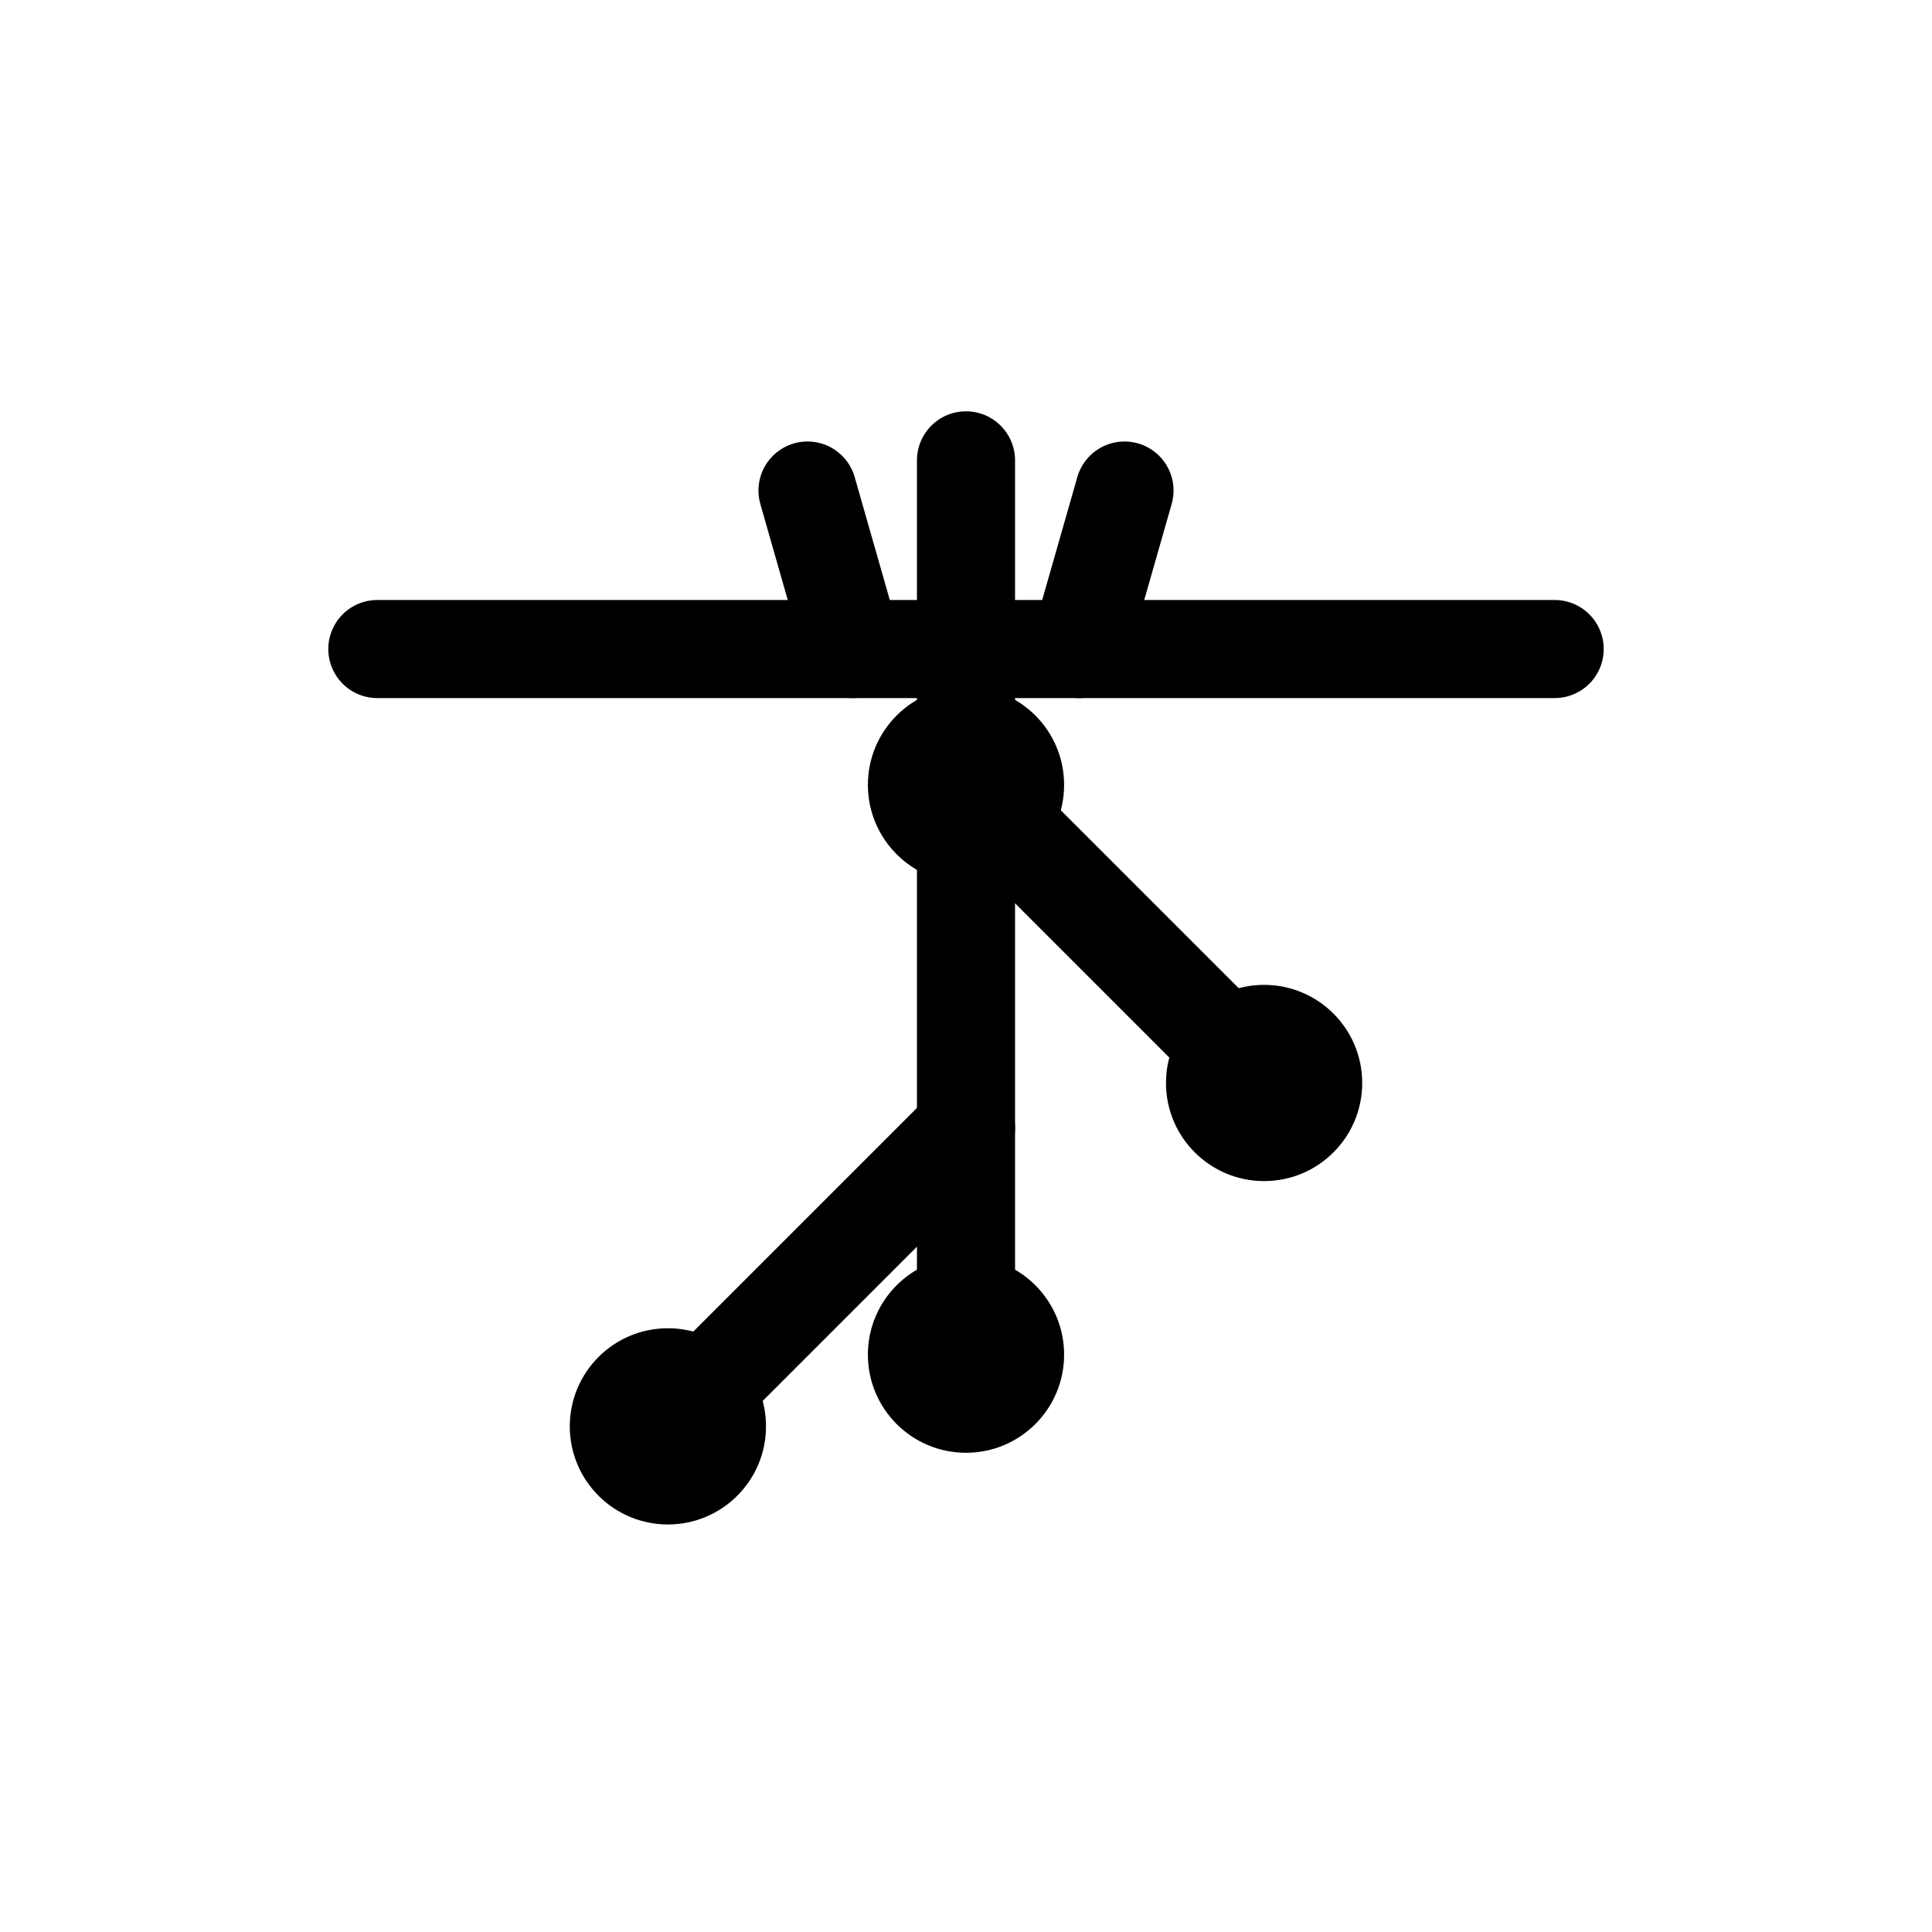
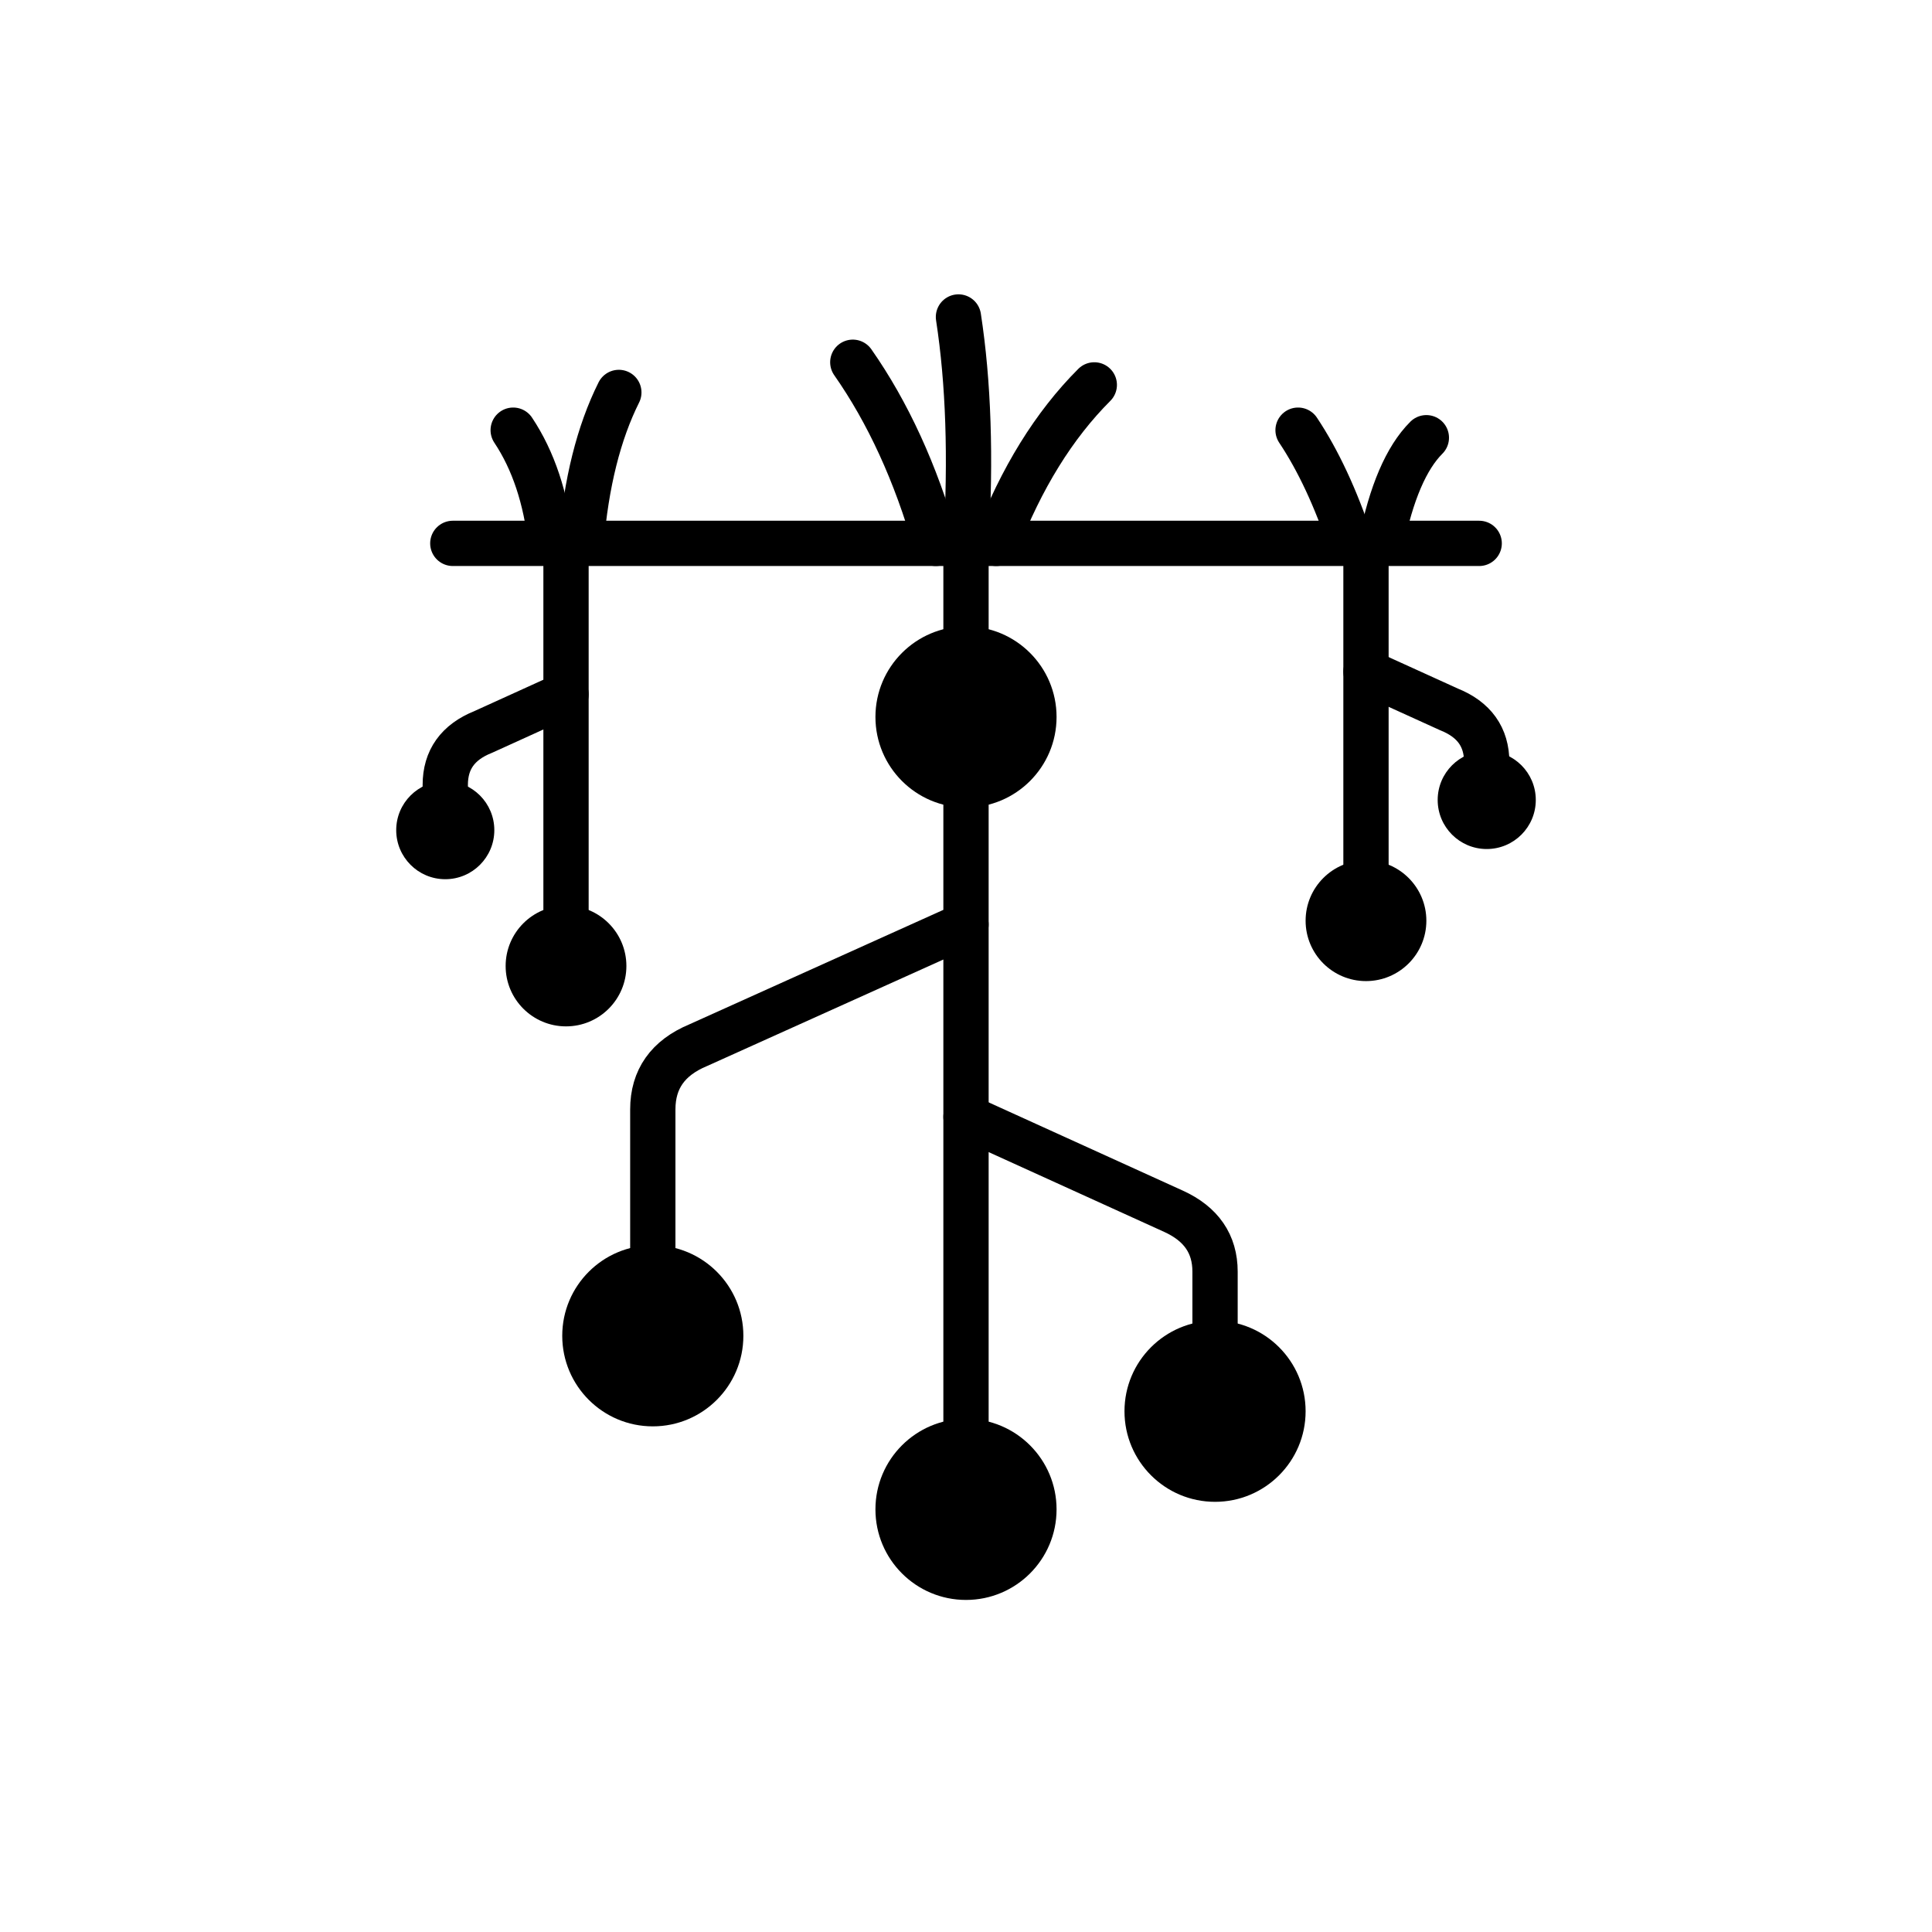
- <svg xmlns="http://www.w3.org/2000/svg" viewBox="0 0 512 512" width="512" height="512" role="img" aria-label="wokeai mark: grass above a ground line; below it, a main root runs straight down with two clean branches, each ending in a node">
-   <g fill="none" stroke="currentColor" stroke-linecap="round" stroke-linejoin="round" stroke-width="26">
-     <path d="M100 172 H412" />
-     <path d="M226 172 L214 130" />
-     <path d="M256 172 V122" />
-     <path d="M286 172 L298 130" />
-     <path d="M256 172 V359" />
-     <path d="M256 208 L335 287" />
-     <path d="M256 299 L177 378" />
+ <svg xmlns="http://www.w3.org/2000/svg" viewBox="0 0 512 512" width="512" height="512" role="img" aria-label="wokeai mark: three clumps of grass above a ground line; below, roots drawn as a branching network, each branch ending in a node">
+   <g fill="none" stroke-linecap="round" stroke-linejoin="round" stroke="currentColor" stroke-width="12">
+     <path d="M256 144 L256 400" />
+     <path d="M256 245 L185 277 Q173 282 173 294 L173 354" />
+     <path d="M256 296 L311 321 Q322 326 322 337 L322 374" />
+     <path d="M150 144 L150 256" />
+     <path d="M150 184 L128 194 Q118 198 118 208 L118 218" />
+     <path d="M362 144 L362 244" />
+     <path d="M362 178 L384 188 Q394 192 394 202 L394 210" />
  </g>
  <g fill="currentColor">
-     <circle cx="256" cy="208" r="26" />
-     <circle cx="335" cy="287" r="26" />
-     <circle cx="256" cy="359" r="26" />
-     <circle cx="177" cy="378" r="26" />
+     <circle cx="256" cy="190" r="24" />
+     <circle cx="173" cy="354" r="24" />
+     <circle cx="322" cy="374" r="24" />
+     <circle cx="256" cy="400" r="24" />
+     <circle cx="118" cy="220" r="13" />
+     <circle cx="150" cy="256" r="16" />
+     <circle cx="394" cy="212" r="13" />
+     <circle cx="362" cy="244" r="16" />
  </g>
+   <g fill="none" stroke-linecap="round" stroke-linejoin="round" stroke="currentColor" stroke-width="12">
+     <path d="M256 144 Q258 110 254 84" />
+     <path d="M248 144 Q240 116 226 96" />
+     <path d="M264 144 Q274 118 290 102" />
+     <path d="M154 144 Q156 120 164 104" />
+     <path d="M146 144 Q144 126 136 114" />
+     <path d="M358 144 Q352 126 344 114" />
+     <path d="M366 144 Q370 124 378 116" />
+   </g>
+   <path fill="none" stroke-linecap="round" stroke-linejoin="round" stroke="currentColor" stroke-width="12" d="M120 144 H392" />
</svg>
